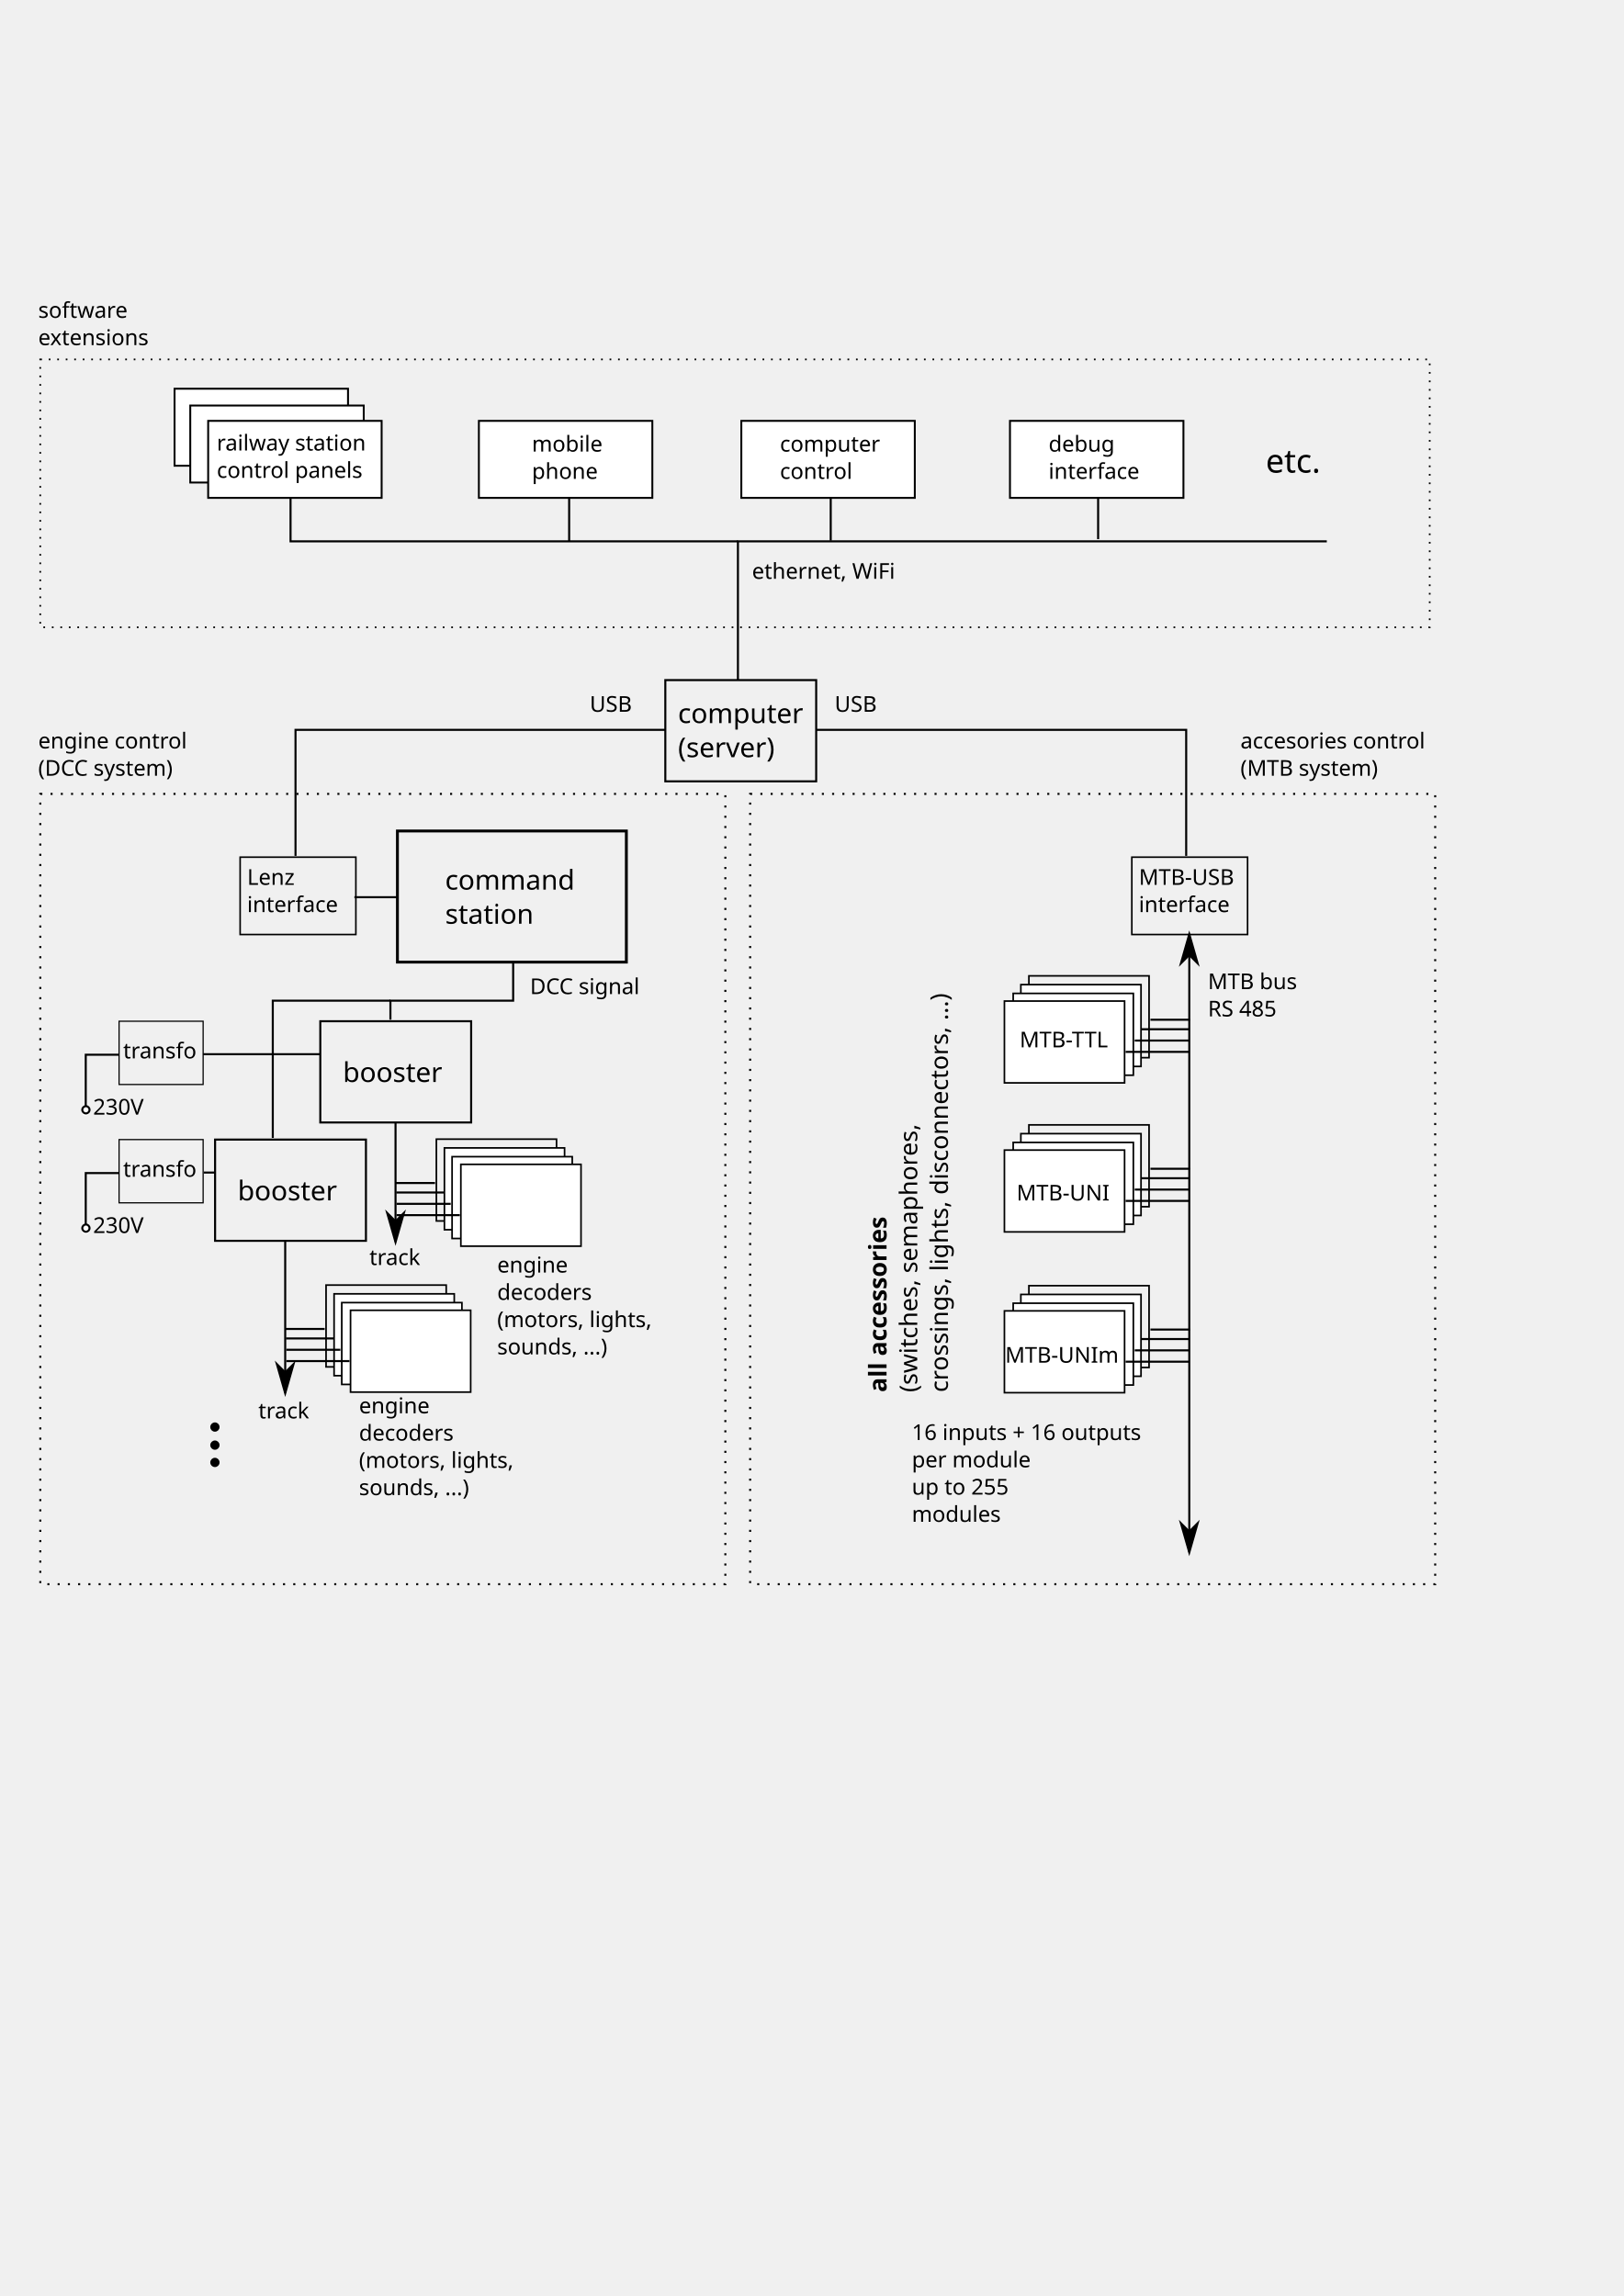
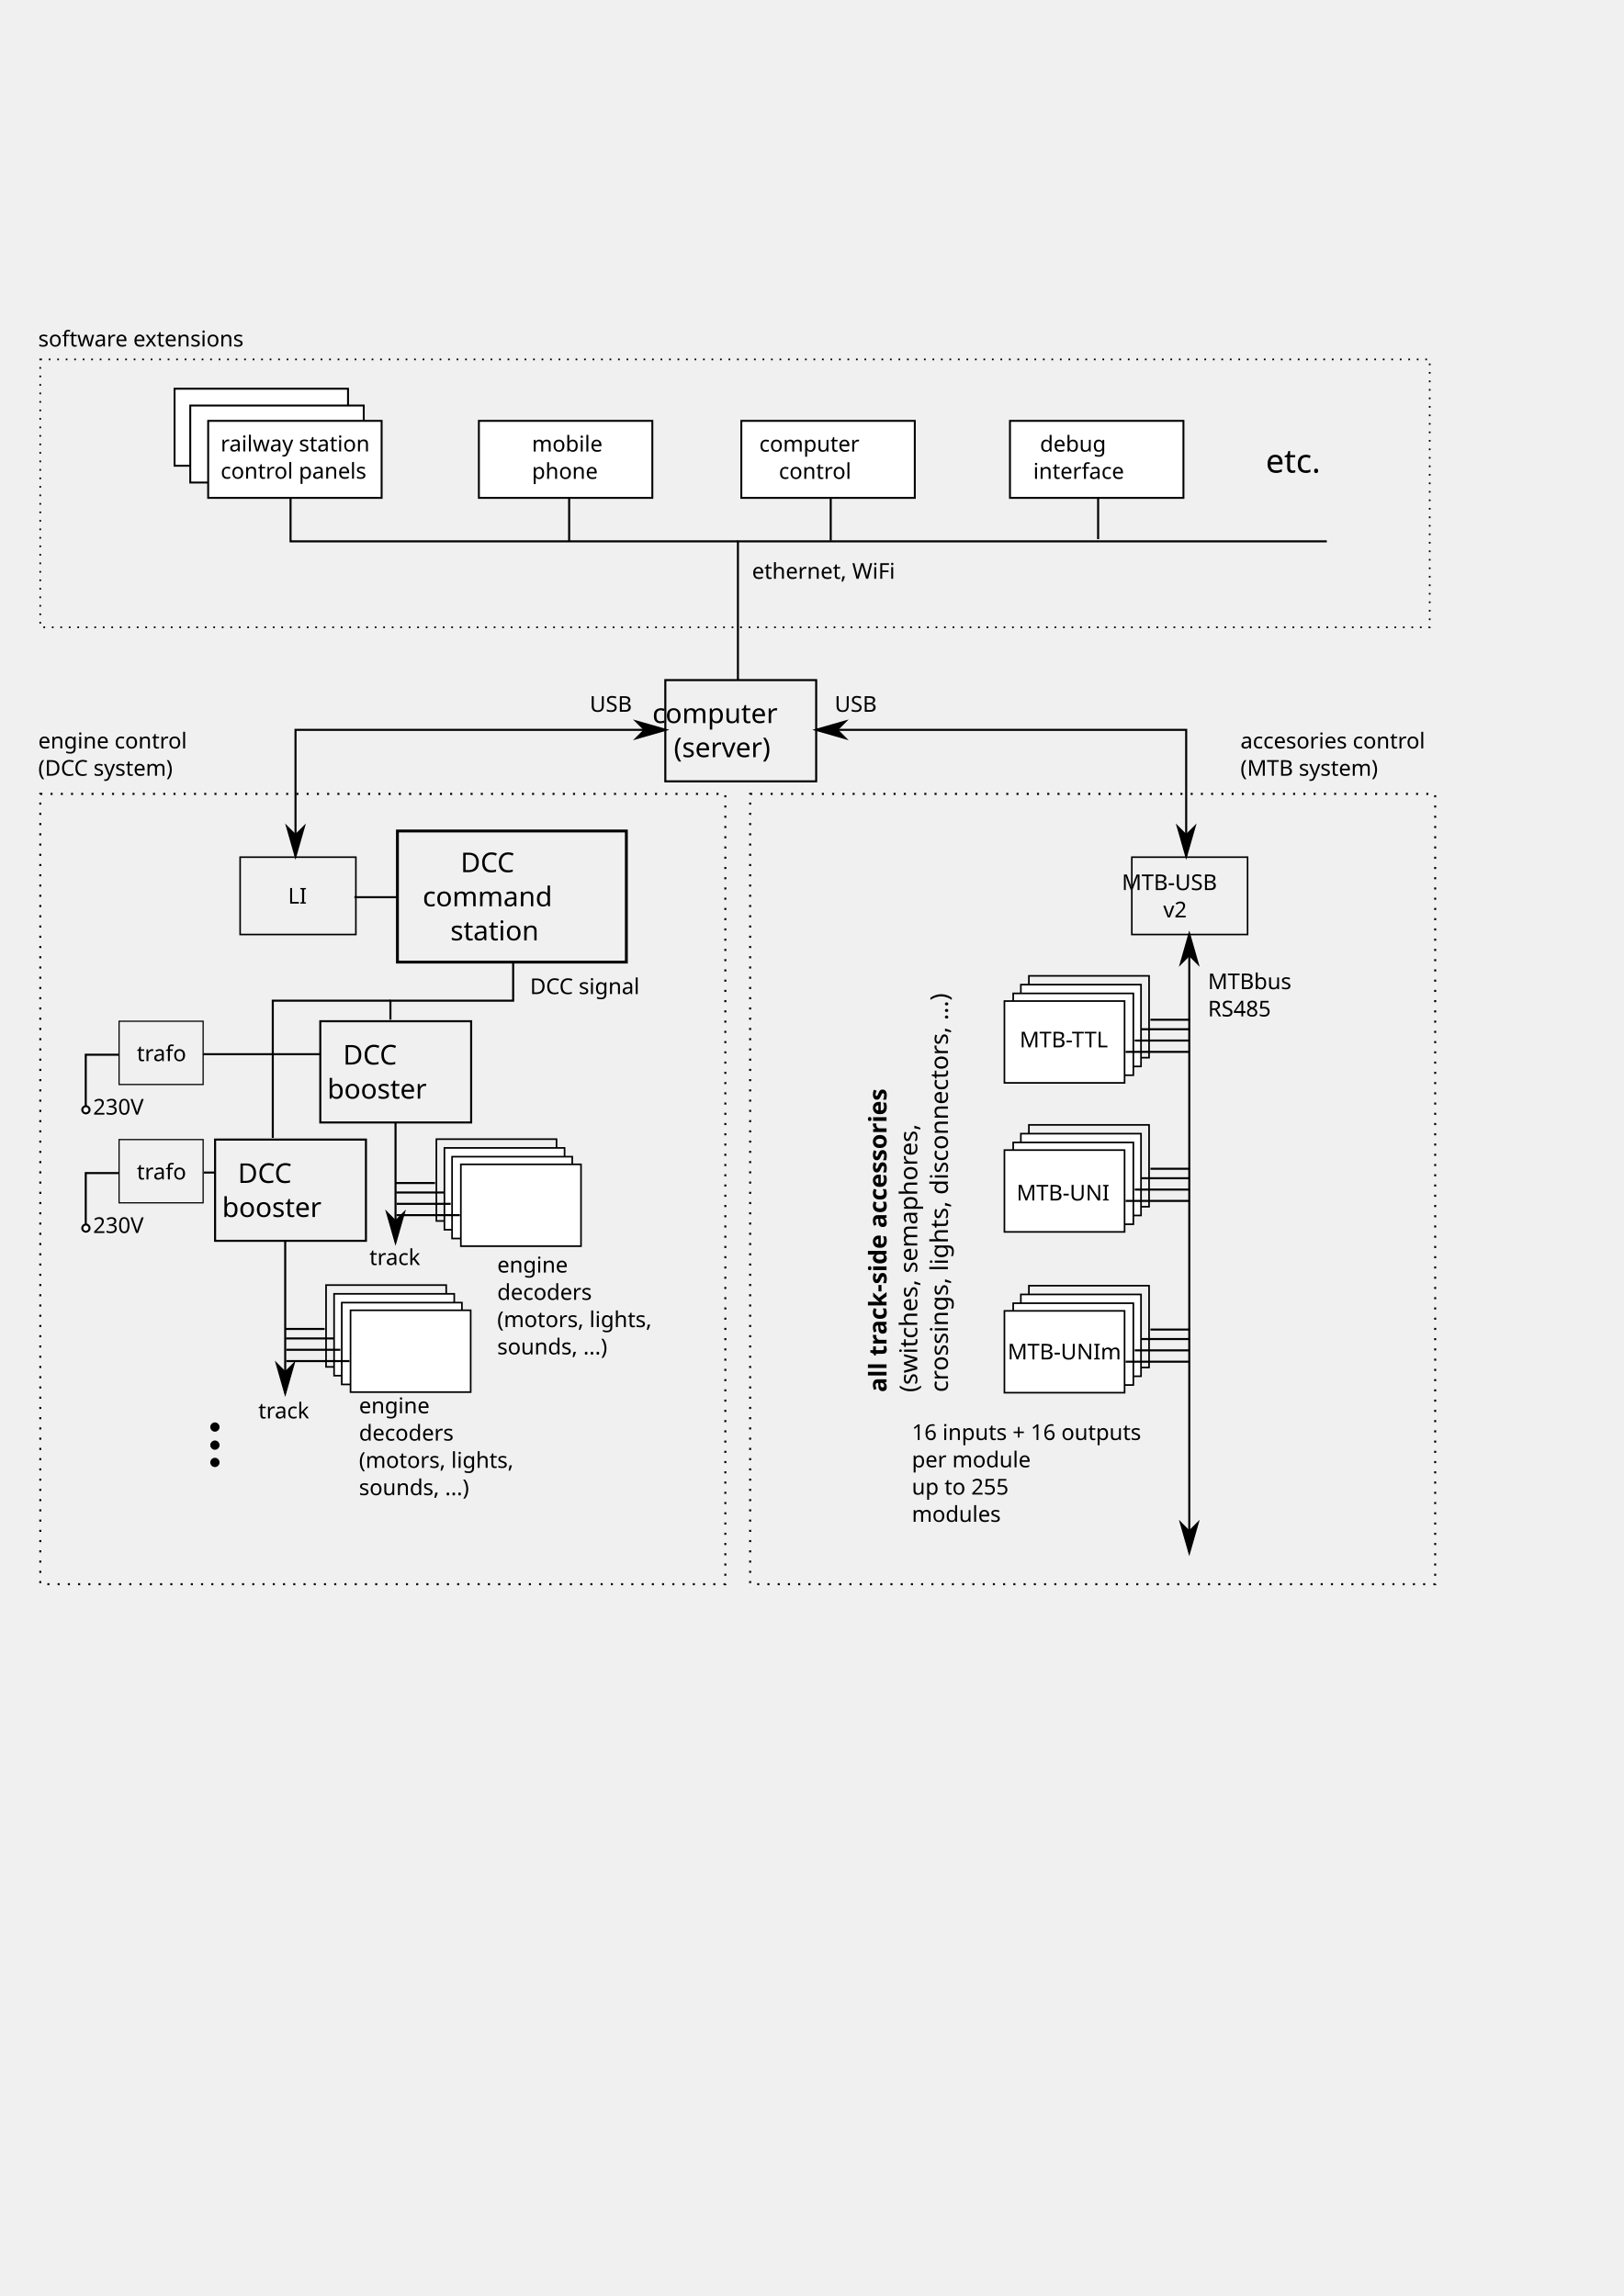
<svg xmlns="http://www.w3.org/2000/svg" width="210mm" height="297mm" viewBox="0 0 210 297" version="1.1" id="svg5756">
  <defs id="defs5750">
-     <marker orient="auto" refY="0" refX="0" id="marker6794" style="overflow:visible">
+     <marker orient="auto" refY="0" refX="0" id="marker6794" style="overflow:visible" viewBox="0 0 17.774 10.156" markerWidth="17.774" markerHeight="10.156" preserveAspectRatio="xMidYMid">
      <path id="path6792" d="M 0,0 5,-5 -12.5,0 5,5 Z" style="fill:#000000;fill-opacity:1;fill-rule:evenodd;stroke:#000000;stroke-width:1pt;stroke-opacity:1" transform="matrix(0.8,0,0,0.8,10,0)" />
    </marker>
-     <marker style="overflow:visible" id="marker6714" refX="0" refY="0" orient="auto">
+     <marker style="overflow:visible" id="marker6714" refX="0" refY="0" orient="auto" viewBox="0 0 17.774 10.156" markerWidth="17.774" markerHeight="10.156" preserveAspectRatio="xMidYMid">
      <path transform="matrix(0.8,0,0,0.8,10,0)" style="fill:#000000;fill-opacity:1;fill-rule:evenodd;stroke:#000000;stroke-width:1pt;stroke-opacity:1" d="M 0,0 5,-5 -12.5,0 5,5 Z" id="path6712" />
    </marker>
-     <marker orient="auto" refY="0.0" refX="0.0" id="marker6650" style="overflow:visible;">
-       <path id="path6648" d="M 0.0,0.0 L 5.0,-5.0 L -12.5,0.0 L 5.0,5.0 L 0.0,0.0 z " style="fill-rule:evenodd;stroke:#000000;stroke-width:1pt;stroke-opacity:1;fill:#000000;fill-opacity:1" transform="scale(0.8) rotate(180) translate(12.5,0)" />
-     </marker>
-     <marker orient="auto" refY="0.0" refX="0.0" id="Arrow1Lend" style="overflow:visible;">
-       <path id="path4638" d="M 0.0,0.0 L 5.0,-5.0 L -12.5,0.0 L 5.0,5.0 L 0.0,0.0 z " style="fill-rule:evenodd;stroke:#000000;stroke-width:1pt;stroke-opacity:1;fill:#000000;fill-opacity:1" transform="scale(0.8) rotate(180) translate(12.5,0)" />
+     <marker orient="auto" refY="0" refX="0" id="marker6650" style="overflow:visible" viewBox="0 0 17.774 10.156" markerWidth="17.774" markerHeight="10.156" preserveAspectRatio="xMidYMid">
+       <path id="path6648" d="M 0,0 5,-5 -12.5,0 5,5 Z" style="fill:#000000;fill-opacity:1;fill-rule:evenodd;stroke:#000000;stroke-width:1pt;stroke-opacity:1" transform="matrix(-0.8,0,0,-0.8,-10,0)" />
+     </marker>
+     <marker orient="auto" refY="0" refX="0" id="Arrow1Lend" style="overflow:visible" viewBox="0 0 17.774 10.156" markerWidth="17.774" markerHeight="10.156" preserveAspectRatio="xMidYMid">
+       <path id="path4638" d="M 0,0 5,-5 -12.5,0 5,5 Z" style="fill:#000000;fill-opacity:1;fill-rule:evenodd;stroke:#000000;stroke-width:1pt;stroke-opacity:1" transform="matrix(-0.8,0,0,-0.8,-10,0)" />
    </marker>
    <marker orient="auto" refY="0" refX="0" id="Arrow1Lstart" style="overflow:visible">
      <path id="path4635" d="M 0,0 5,-5 -12.5,0 5,5 Z" style="fill:#000000;fill-opacity:1;fill-rule:evenodd;stroke:#000000;stroke-width:1pt;stroke-opacity:1" transform="matrix(0.8,0,0,0.8,10,0)" />
    </marker>
  </defs>
  <g id="layer1">
    <rect id="rect3680" width="19.511" height="13.096" x="86.049" y="87.974" style="fill:none;stroke:#000000;stroke-width:0.265" />
-     <text xml:space="preserve" style="font-style:normal;font-weight:normal;font-size:3.528px;line-height:1.25;font-family:sans-serif;letter-spacing:0px;word-spacing:0px;fill:#000000;fill-opacity:1;stroke:none;stroke-width:0.265" x="87.686" y="93.535" id="text10">
-       <tspan id="tspan8" x="87.686" y="93.535" style="stroke-width:0.265">computer</tspan>
-       <tspan x="87.686" y="97.944" style="stroke-width:0.265" id="tspan6782">(server)</tspan>
+     <text xml:space="preserve" style="font-style:normal;font-weight:normal;font-size:3.528px;line-height:1.25;font-family:sans-serif;letter-spacing:0px;word-spacing:0px;fill:#000000;fill-opacity:1;stroke:none;stroke-width:0.265" x="95.687" y="93.535" id="text10">
+       <tspan id="tspan8" x="95.687" y="93.535" style="text-align:center;text-anchor:middle;stroke-width:0.265">computer</tspan>
+       <tspan x="95.687" y="97.944" style="text-align:center;text-anchor:middle;stroke-width:0.265" id="tspan6782">(server)</tspan>
    </text>
    <rect style="fill:none;stroke:#000000;stroke-width:0.371" y="107.493" x="51.4" height="16.959" width="29.61" id="rect3687" />
-     <text id="text3691" y="115.081" x="57.575" style="font-style:normal;font-weight:normal;font-size:3.528px;line-height:1.25;font-family:sans-serif;letter-spacing:0px;word-spacing:0px;fill:#000000;fill-opacity:1;stroke:none;stroke-width:0.265" xml:space="preserve">
-       <tspan style="stroke-width:0.265" y="115.081" x="57.575" id="tspan3689">command</tspan>
-       <tspan style="stroke-width:0.265" y="119.49" x="57.575" id="tspan3710">station</tspan>
+     <text id="text3691" y="112.822" x="66.258" style="font-style:normal;font-weight:normal;font-size:3.528px;line-height:1.25;font-family:sans-serif;letter-spacing:0px;word-spacing:0px;fill:#000000;fill-opacity:1;stroke:none;stroke-width:0.265" xml:space="preserve">
+       <tspan style="text-align:center;text-anchor:middle;stroke-width:0.265" y="112.822" x="66.258" id="tspan3689">DCC</tspan>
+       <tspan style="text-align:center;text-anchor:middle;stroke-width:0.265" y="117.231" x="66.258" id="tspan792">command</tspan>
+       <tspan style="text-align:center;text-anchor:middle;stroke-width:0.265" y="121.641" x="66.258" id="tspan3710">station</tspan>
    </text>
    <rect id="rect3695" width="19.511" height="13.096" x="41.425" y="132.102" style="fill:none;stroke:#000000;stroke-width:0.265" />
-     <text xml:space="preserve" style="font-style:normal;font-weight:normal;font-size:3.528px;line-height:1.25;font-family:sans-serif;letter-spacing:0px;word-spacing:0px;fill:#000000;fill-opacity:1;stroke:none;stroke-width:0.265" x="44.353" y="139.964" id="text3699">
-       <tspan id="tspan3697" x="44.353" y="139.964" style="stroke-width:0.265">booster</tspan>
+     <text xml:space="preserve" style="font-style:normal;font-weight:normal;font-size:3.528px;line-height:1.25;font-family:sans-serif;letter-spacing:0px;word-spacing:0px;fill:#000000;fill-opacity:1;stroke:none;stroke-width:0.265" x="51.057" y="137.705" id="text3699">
+       <tspan id="tspan3697" x="51.057" y="137.705" style="text-align:center;text-anchor:middle;stroke-width:0.265">DCC</tspan>
+       <tspan x="51.057" y="142.115" style="text-align:center;text-anchor:middle;stroke-width:0.265" id="tspan601">booster</tspan>
    </text>
    <rect style="fill:none;stroke:#000000;stroke-width:0.156" y="132.102" x="15.4" height="8.183" width="10.872" id="rect3718" />
-     <text xml:space="preserve" style="font-style:normal;font-weight:normal;font-size:2.822px;line-height:1.25;font-family:sans-serif;letter-spacing:0px;word-spacing:0px;fill:#000000;fill-opacity:1;stroke:none;stroke-width:0.265" x="15.925" y="136.908" id="text3726">
-       <tspan id="tspan3724" x="15.925" y="136.908" style="stroke-width:0.265">transfo</tspan>
+     <text xml:space="preserve" style="font-style:normal;font-weight:normal;font-size:2.822px;line-height:1.25;font-family:sans-serif;letter-spacing:0px;word-spacing:0px;fill:#000000;fill-opacity:1;stroke:none;stroke-width:0.265" x="17.695" y="137.259" id="text3726">
+       <tspan id="tspan3724" x="17.695" y="137.259" style="stroke-width:0.265">trafo</tspan>
    </text>
    <text xml:space="preserve" style="font-style:normal;font-weight:normal;font-size:2.822px;line-height:1.25;font-family:sans-serif;letter-spacing:0px;word-spacing:0px;fill:#000000;fill-opacity:1;stroke:none;stroke-width:0.265" x="12.035" y="144.184" id="text3736">
      <tspan id="tspan3734" x="12.035" y="144.184" style="stroke-width:0.265">230V</tspan>
    </text>
    <text xml:space="preserve" style="font-style:normal;font-weight:normal;font-size:2.822px;line-height:1.25;font-family:sans-serif;letter-spacing:0px;word-spacing:0px;fill:#000000;fill-opacity:1;stroke:none;stroke-width:0.265" x="76.278" y="92.07" id="text3746">
      <tspan id="tspan3744" x="76.278" y="92.07" style="stroke-width:0.265">USB</tspan>
    </text>
    <path style="fill:none;stroke:#000000;stroke-width:0.265px;stroke-linecap:butt;stroke-linejoin:miter;stroke-opacity:1" d="m 66.369,124.624 v 4.819 h -15.875 v 2.457" id="path3748" />
    <text xml:space="preserve" style="font-style:normal;font-weight:normal;font-size:2.822px;line-height:1.25;font-family:sans-serif;letter-spacing:0px;word-spacing:0px;fill:#000000;fill-opacity:1;stroke:none;stroke-width:0.265" x="68.543" y="128.592" id="text3754">
      <tspan id="tspan3752" x="68.543" y="128.592" style="stroke-width:0.265">DCC signal</tspan>
    </text>
    <path style="fill:none;stroke:#000000;stroke-width:0.265px;stroke-linecap:butt;stroke-linejoin:miter;stroke-opacity:1" d="m 11.09,143.05 v -6.615 h 4.347" id="path3756" />
    <rect id="rect3808" width="15.54" height="10.583" x="56.438" y="147.355" style="fill:none;stroke:#000000;stroke-width:0.212" />
    <rect style="fill:#ffffff;stroke:#000000;stroke-width:0.212" y="148.489" x="57.478" height="10.583" width="15.54" id="rect3810" />
    <rect id="rect3812" width="15.54" height="10.583" x="58.47" y="149.623" style="fill:#ffffff;stroke:#000000;stroke-width:0.212" />
    <rect style="fill:#ffffff;stroke:#000000;stroke-width:0.212" y="150.615" x="59.604" height="10.583" width="15.54" id="rect3814" />
    <path style="fill:none;stroke:#000000;stroke-width:0.265px;stroke-linecap:butt;stroke-linejoin:miter;stroke-opacity:1" d="m 51.156,153.03 h 5.103" id="path3816" />
    <path style="fill:none;stroke:#000000;stroke-width:0.265px;stroke-linecap:butt;stroke-linejoin:miter;stroke-opacity:1" d="m 51.25,154.258 h 6.237" id="path3818" />
    <path style="fill:none;stroke:#000000;stroke-width:0.265px;stroke-linecap:butt;stroke-linejoin:miter;stroke-opacity:1" d="m 51.298,155.723 h 6.993" id="path3820" />
    <path style="fill:none;stroke:#000000;stroke-width:0.265px;stroke-linecap:butt;stroke-linejoin:miter;stroke-opacity:1" d="m 51.298,157.187 h 8.174" id="path3822" />
    <text xml:space="preserve" style="font-style:normal;font-weight:normal;font-size:2.822px;line-height:1.25;font-family:sans-serif;letter-spacing:0px;word-spacing:0px;fill:#000000;fill-opacity:1;stroke:none;stroke-width:0.265" x="64.308" y="164.612" id="text3828">
      <tspan id="tspan3824" x="64.308" y="164.612" style="stroke-width:0.265">engine</tspan>
      <tspan x="64.308" y="168.14" style="stroke-width:0.265" id="tspan3826">decoders</tspan>
      <tspan x="64.308" y="171.667" style="stroke-width:0.265" id="tspan5509">(motors, lights,</tspan>
      <tspan x="64.308" y="175.195" style="stroke-width:0.265" id="tspan5511">sounds, ...)</tspan>
    </text>
    <path style="fill:none;stroke:#000000;stroke-width:0.265px;stroke-linecap:butt;stroke-linejoin:miter;stroke-opacity:1" d="M 26.276,136.368 H 41.448" id="path5187" />
    <ellipse style="fill:#ffffff;stroke-width:0.265;stroke-miterlimit:4;stroke-dasharray:none" id="path5199" cx="11.07" cy="143.926" rx="0.459" ry="0.418" />
    <circle style="fill:#ffffff;stroke:#000000;stroke-width:0.265;stroke-miterlimit:4;stroke-dasharray:none" id="path5203" cx="11.111" cy="143.559" r="0.468" />
    <path style="fill:none;stroke:#000000;stroke-width:0.265px;stroke-linecap:butt;stroke-linejoin:miter;stroke-opacity:1;marker-start:url(#marker6714)" d="M 51.156,160.647 V 145.191" id="path5976" />
    <rect style="fill:none;stroke:#000000;stroke-width:0.265" y="147.41" x="27.818" height="13.096" width="19.511" id="rect5978" />
-     <text id="text5982" y="155.272" x="30.746" style="font-style:normal;font-weight:normal;font-size:3.528px;line-height:1.25;font-family:sans-serif;letter-spacing:0px;word-spacing:0px;fill:#000000;fill-opacity:1;stroke:none;stroke-width:0.265" xml:space="preserve">
-       <tspan style="stroke-width:0.265" y="155.272" x="30.746" id="tspan5980">booster</tspan>
+     <text id="text5982" y="153.013" x="37.45" style="font-style:normal;font-weight:normal;font-size:3.528px;line-height:1.25;font-family:sans-serif;text-align:center;letter-spacing:0px;word-spacing:0px;text-anchor:middle;fill:#000000;fill-opacity:1;stroke:none;stroke-width:0.265" xml:space="preserve">
+       <tspan style="text-align:center;text-anchor:middle;stroke-width:0.265" y="153.013" x="37.45" id="tspan5980">DCC</tspan>
+       <tspan style="text-align:center;text-anchor:middle;stroke-width:0.265" y="157.423" x="37.45" id="tspan603">booster</tspan>
    </text>
    <rect id="rect5984" width="10.872" height="8.183" x="15.4" y="147.41" style="fill:none;stroke:#000000;stroke-width:0.156" />
-     <text id="text5988" y="152.216" x="15.925" style="font-style:normal;font-weight:normal;font-size:2.822px;line-height:1.25;font-family:sans-serif;letter-spacing:0px;word-spacing:0px;fill:#000000;fill-opacity:1;stroke:none;stroke-width:0.265" xml:space="preserve">
-       <tspan style="stroke-width:0.265" y="152.216" x="15.925" id="tspan5986">transfo</tspan>
+     <text id="text5988" y="152.567" x="17.695" style="font-style:normal;font-weight:normal;font-size:2.822px;line-height:1.25;font-family:sans-serif;letter-spacing:0px;word-spacing:0px;fill:#000000;fill-opacity:1;stroke:none;stroke-width:0.265" xml:space="preserve">
+       <tspan style="stroke-width:0.265" y="152.567" x="17.695" id="tspan5986">trafo</tspan>
    </text>
    <text id="text5992" y="159.492" x="12.035" style="font-style:normal;font-weight:normal;font-size:2.822px;line-height:1.25;font-family:sans-serif;letter-spacing:0px;word-spacing:0px;fill:#000000;fill-opacity:1;stroke:none;stroke-width:0.265" xml:space="preserve">
      <tspan style="stroke-width:0.265" y="159.492" x="12.035" id="tspan5990">230V</tspan>
    </text>
    <path id="path5994" d="m 11.09,158.358 v -6.615 h 4.347" style="fill:none;stroke:#000000;stroke-width:0.265px;stroke-linecap:butt;stroke-linejoin:miter;stroke-opacity:1" />
    <path id="path5996" d="m 26.371,151.676 h 1.47" style="fill:none;stroke:#000000;stroke-width:0.265px;stroke-linecap:butt;stroke-linejoin:miter;stroke-opacity:1" />
    <ellipse ry="0.418" rx="0.459" cy="159.235" cx="11.07" id="ellipse5998" style="fill:#ffffff;stroke-width:0.265;stroke-miterlimit:4;stroke-dasharray:none" />
    <circle r="0.468" cy="158.867" cx="11.111" id="circle6000" style="fill:#ffffff;stroke:#000000;stroke-width:0.265;stroke-miterlimit:4;stroke-dasharray:none" />
    <rect style="fill:none;stroke:#000000;stroke-width:0.212" y="166.232" x="42.17" height="10.583" width="15.54" id="rect6002" />
    <rect id="rect6004" width="15.54" height="10.583" x="43.209" y="167.366" style="fill:#ffffff;stroke:#000000;stroke-width:0.212" />
    <rect style="fill:#ffffff;stroke:#000000;stroke-width:0.212" y="168.5" x="44.201" height="10.583" width="15.54" id="rect6006" />
    <rect id="rect6008" width="15.54" height="10.583" x="45.335" y="169.492" style="fill:#ffffff;stroke:#000000;stroke-width:0.212" />
    <path id="path6010" d="m 36.887,171.907 h 5.103" style="fill:none;stroke:#000000;stroke-width:0.265px;stroke-linecap:butt;stroke-linejoin:miter;stroke-opacity:1" />
    <path id="path6012" d="m 36.982,173.135 h 6.237" style="fill:none;stroke:#000000;stroke-width:0.265px;stroke-linecap:butt;stroke-linejoin:miter;stroke-opacity:1" />
    <path id="path6014" d="m 37.029,174.6 h 6.993" style="fill:none;stroke:#000000;stroke-width:0.265px;stroke-linecap:butt;stroke-linejoin:miter;stroke-opacity:1" />
    <path id="path6016" d="m 37.029,176.064 h 8.174" style="fill:none;stroke:#000000;stroke-width:0.265px;stroke-linecap:butt;stroke-linejoin:miter;stroke-opacity:1" />
    <text id="text6026" y="182.821" x="46.431" style="font-style:normal;font-weight:normal;font-size:2.822px;line-height:1.25;font-family:sans-serif;letter-spacing:0px;word-spacing:0px;fill:#000000;fill-opacity:1;stroke:none;stroke-width:0.265" xml:space="preserve">
      <tspan style="stroke-width:0.265" y="182.821" x="46.431" id="tspan6018">engine</tspan>
      <tspan id="tspan6020" style="stroke-width:0.265" y="186.349" x="46.431">decoders</tspan>
      <tspan id="tspan6022" style="stroke-width:0.265" y="189.876" x="46.431">(motors, lights,</tspan>
      <tspan id="tspan6024" style="stroke-width:0.265" y="193.404" x="46.431">sounds, ...)</tspan>
    </text>
    <path id="path6028" d="M 36.887,180.192 V 160.593" style="fill:none;stroke:#000000;stroke-width:0.265px;stroke-linecap:butt;stroke-linejoin:miter;stroke-opacity:1;marker-start:url(#Arrow1Lstart)" />
    <path style="fill:none;stroke:#000000;stroke-width:0.265px;stroke-linecap:butt;stroke-linejoin:miter;stroke-opacity:1" d="M 50.494,129.443 H 35.28 v 17.753" id="path6030" />
    <circle r="0.468" cy="184.596" cx="27.796" id="circle5209" style="fill:#000000;stroke:#000000;stroke-width:0.265;stroke-miterlimit:4;stroke-dasharray:none" />
    <circle style="fill:#000000;stroke:#000000;stroke-width:0.265;stroke-miterlimit:4;stroke-dasharray:none" id="circle5215" cx="27.796" cy="186.935" r="0.468" />
    <circle r="0.468" cy="189.173" cx="27.796" id="circle5217" style="fill:#000000;stroke:#000000;stroke-width:0.265;stroke-miterlimit:4;stroke-dasharray:none" />
    <rect id="rect6053" width="14.968" height="10.007" x="31.058" y="110.878" style="fill:none;stroke:#000000;stroke-width:0.203" />
-     <text id="text6057" y="114.457" x="31.961" style="font-style:normal;font-weight:normal;font-size:2.822px;line-height:1.25;font-family:sans-serif;letter-spacing:0px;word-spacing:0px;fill:#000000;fill-opacity:1;stroke:none;stroke-width:0.265" xml:space="preserve">
-       <tspan style="stroke-width:0.265" y="114.457" x="31.961" id="tspan6055">Lenz</tspan>
-       <tspan style="stroke-width:0.265" y="117.985" x="31.961" id="tspan6059">interface</tspan>
+     <text id="text6057" y="116.889" x="37.245" style="font-style:normal;font-weight:normal;font-size:2.822px;line-height:1.25;font-family:sans-serif;letter-spacing:0px;word-spacing:0px;fill:#000000;fill-opacity:1;stroke:none;stroke-width:0.265" xml:space="preserve">
+       <tspan style="stroke-width:0.265" y="116.889" x="37.245" id="tspan6059">LI</tspan>
    </text>
    <path style="fill:none;stroke:#000000;stroke-width:0.265px;stroke-linecap:butt;stroke-linejoin:miter;stroke-opacity:1" d="M 51.316,116.059 H 45.837" id="path6061" />
-     <path style="fill:none;stroke:#000000;stroke-width:0.265px;stroke-linecap:butt;stroke-linejoin:miter;stroke-opacity:1" d="M 38.22,110.713 V 94.41 h 47.841" id="path6063" />
+     <path style="fill:none;stroke:#000000;stroke-width:0.265px;stroke-linecap:butt;stroke-linejoin:miter;stroke-opacity:1;marker-start:url(#marker6794);marker-end:url(#marker6650)" d="M 38.22,110.713 V 94.41 h 47.841" id="path6063" />
    <rect style="fill:none;stroke:#000000;stroke-width:0.265;stroke-miterlimit:4;stroke-dasharray:0.265, 1.06;stroke-dashoffset:0" id="rect6065" width="88.6" height="102.231" x="5.212" y="102.695" />
    <text xml:space="preserve" style="font-style:normal;font-weight:normal;font-size:2.822px;line-height:1.25;font-family:sans-serif;letter-spacing:0px;word-spacing:0px;fill:#000000;fill-opacity:1;stroke:none;stroke-width:0.265" x="4.944" y="96.815" id="text6618">
      <tspan id="tspan6616" x="4.944" y="96.815" style="stroke-width:0.265">engine control</tspan>
      <tspan x="4.944" y="100.343" style="stroke-width:0.265" id="tspan6620">(DCC system)</tspan>
    </text>
    <rect y="102.695" x="97.019" height="102.231" width="88.6" id="rect6752" style="fill:none;stroke:#000000;stroke-width:0.265;stroke-miterlimit:4;stroke-dasharray:0.265, 1.06;stroke-dashoffset:0" />
    <text id="text6758" y="96.815" x="160.433" style="font-style:normal;font-weight:normal;font-size:2.822px;line-height:1.25;font-family:sans-serif;letter-spacing:0px;word-spacing:0px;fill:#000000;fill-opacity:1;stroke:none;stroke-width:0.265" xml:space="preserve">
      <tspan style="stroke-width:0.265" y="96.815" x="160.433" id="tspan6754">accesories control</tspan>
      <tspan id="tspan6756" style="stroke-width:0.265" y="100.343" x="160.433">(MTB system)</tspan>
    </text>
    <text xml:space="preserve" style="font-style:normal;font-weight:normal;font-size:2.822px;line-height:1.25;font-family:sans-serif;letter-spacing:0px;word-spacing:0px;fill:#000000;fill-opacity:1;stroke:none;stroke-width:0.265" x="33.409" y="183.477" id="text6762">
      <tspan id="tspan6760" x="33.409" y="183.477" style="stroke-width:0.265">track</tspan>
    </text>
    <text id="text6766" y="163.632" x="47.774" style="font-style:normal;font-weight:normal;font-size:2.822px;line-height:1.25;font-family:sans-serif;letter-spacing:0px;word-spacing:0px;fill:#000000;fill-opacity:1;stroke:none;stroke-width:0.265" xml:space="preserve">
      <tspan style="stroke-width:0.265" y="163.632" x="47.774" id="tspan6764">track</tspan>
    </text>
-     <path id="path6768" d="M 153.414,110.713 V 94.41 h -47.841" style="fill:none;stroke:#000000;stroke-width:0.265px;stroke-linecap:butt;stroke-linejoin:miter;stroke-opacity:1" />
+     <path id="path6768" d="M 153.414,110.713 V 94.41 h -47.841" style="fill:none;stroke:#000000;stroke-width:0.265px;stroke-linecap:butt;stroke-linejoin:miter;stroke-opacity:1;marker-start:url(#marker6794);marker-end:url(#Arrow1Lend)" />
    <rect style="fill:none;stroke:#000000;stroke-width:0.203" y="110.878" x="146.385" height="10.007" width="14.968" id="rect6770" />
-     <text xml:space="preserve" style="font-style:normal;font-weight:normal;font-size:2.822px;line-height:1.25;font-family:sans-serif;letter-spacing:0px;word-spacing:0px;fill:#000000;fill-opacity:1;stroke:none;stroke-width:0.265" x="147.288" y="114.457" id="text6776">
-       <tspan id="tspan6772" x="147.288" y="114.457" style="stroke-width:0.265">MTB-USB</tspan>
-       <tspan id="tspan6774" x="147.288" y="117.985" style="stroke-width:0.265">interface</tspan>
+     <text xml:space="preserve" style="font-style:normal;font-weight:normal;font-size:2.822px;line-height:1.25;font-family:sans-serif;letter-spacing:0px;word-spacing:0px;fill:#000000;fill-opacity:1;stroke:none;stroke-width:0.265" x="153.808" y="115.139" id="text6776">
+       <tspan id="tspan6772" x="153.808" y="115.139" style="text-align:center;text-anchor:middle;stroke-width:0.265">MTB-USB</tspan>
+       <tspan id="tspan6774" x="153.808" y="118.667" style="text-align:center;text-anchor:middle;stroke-width:0.265">v2</tspan>
    </text>
    <text id="text6780" y="92.07" x="107.95" style="font-style:normal;font-weight:normal;font-size:2.822px;line-height:1.25;font-family:sans-serif;letter-spacing:0px;word-spacing:0px;fill:#000000;fill-opacity:1;stroke:none;stroke-width:0.265" xml:space="preserve">
      <tspan style="stroke-width:0.265" y="92.07" x="107.95" id="tspan6778">USB</tspan>
    </text>
    <path style="fill:none;stroke:#000000;stroke-width:0.265px;stroke-linecap:butt;stroke-linejoin:miter;stroke-opacity:1;marker-start:url(#marker6794);marker-end:url(#marker6650)" d="m 153.814,120.869 0,79.914" id="path6784" />
    <text xml:space="preserve" style="font-style:normal;font-weight:normal;font-size:2.822px;line-height:1.25;font-family:sans-serif;letter-spacing:0px;word-spacing:0px;fill:#000000;fill-opacity:1;stroke:none;stroke-width:0.265" x="156.219" y="127.952" id="text6858">
-       <tspan id="tspan6856" x="156.219" y="127.952" style="stroke-width:0.265">MTB bus </tspan>
-       <tspan x="156.219" y="131.48" style="stroke-width:0.265" id="tspan6860">RS 485</tspan>
+       <tspan id="tspan6856" x="156.219" y="127.952" style="stroke-width:0.265">MTBbus </tspan>
+       <tspan x="156.219" y="131.48" style="stroke-width:0.265" id="tspan6860">RS485</tspan>
    </text>
    <rect style="fill:none;stroke:#000000;stroke-width:0.212" y="126.233" x="-148.612" height="10.583" width="15.54" id="rect6940" transform="scale(-1,1)" />
    <rect id="rect6942" width="15.54" height="10.583" x="-147.572" y="127.367" style="fill:#ffffff;stroke:#000000;stroke-width:0.212" transform="scale(-1,1)" />
    <rect style="fill:#ffffff;stroke:#000000;stroke-width:0.212" y="128.501" x="-146.58" height="10.583" width="15.54" id="rect6944" transform="scale(-1,1)" />
    <rect id="rect6946" width="15.54" height="10.583" x="-145.446" y="129.493" style="fill:#ffffff;stroke:#000000;stroke-width:0.212" transform="scale(-1,1)" />
    <path id="path6948" d="m 153.894,131.908 h -5.103" style="fill:none;stroke:#000000;stroke-width:0.265px;stroke-linecap:butt;stroke-linejoin:miter;stroke-opacity:1" />
    <path id="path6950" d="m 153.8,133.137 h -6.237" style="fill:none;stroke:#000000;stroke-width:0.265px;stroke-linecap:butt;stroke-linejoin:miter;stroke-opacity:1" />
    <path id="path6952" d="m 153.753,134.601 h -6.993" style="fill:none;stroke:#000000;stroke-width:0.265px;stroke-linecap:butt;stroke-linejoin:miter;stroke-opacity:1" />
    <path id="path6954" d="m 153.753,136.066 h -8.174" style="fill:none;stroke:#000000;stroke-width:0.265px;stroke-linecap:butt;stroke-linejoin:miter;stroke-opacity:1" />
    <rect transform="scale(-1,1)" id="rect6956" width="15.54" height="10.583" x="-148.612" y="145.51" style="fill:none;stroke:#000000;stroke-width:0.212" />
    <rect transform="scale(-1,1)" style="fill:#ffffff;stroke:#000000;stroke-width:0.212" y="146.644" x="-147.572" height="10.583" width="15.54" id="rect6958" />
    <rect transform="scale(-1,1)" id="rect6960" width="15.54" height="10.583" x="-146.58" y="147.778" style="fill:#ffffff;stroke:#000000;stroke-width:0.212" />
    <rect transform="scale(-1,1)" style="fill:#ffffff;stroke:#000000;stroke-width:0.212" y="148.77" x="-145.446" height="10.583" width="15.54" id="rect6962" />
    <path style="fill:none;stroke:#000000;stroke-width:0.265px;stroke-linecap:butt;stroke-linejoin:miter;stroke-opacity:1" d="m 153.894,151.185 h -5.103" id="path6964" />
    <path style="fill:none;stroke:#000000;stroke-width:0.265px;stroke-linecap:butt;stroke-linejoin:miter;stroke-opacity:1" d="m 153.8,152.413 h -6.237" id="path6966" />
    <path style="fill:none;stroke:#000000;stroke-width:0.265px;stroke-linecap:butt;stroke-linejoin:miter;stroke-opacity:1" d="m 153.753,153.878 h -6.993" id="path6968" />
    <path style="fill:none;stroke:#000000;stroke-width:0.265px;stroke-linecap:butt;stroke-linejoin:miter;stroke-opacity:1" d="m 153.753,155.343 h -8.174" id="path6970" />
    <rect style="fill:none;stroke:#000000;stroke-width:0.212" y="166.309" x="-148.612" height="10.583" width="15.54" id="rect6972" transform="scale(-1,1)" />
    <rect id="rect6974" width="15.54" height="10.583" x="-147.572" y="167.443" style="fill:#ffffff;stroke:#000000;stroke-width:0.212" transform="scale(-1,1)" />
    <rect style="fill:#ffffff;stroke:#000000;stroke-width:0.212" y="168.577" x="-146.58" height="10.583" width="15.54" id="rect6976" transform="scale(-1,1)" />
    <rect id="rect6978" width="15.54" height="10.583" x="-145.446" y="169.569" style="fill:#ffffff;stroke:#000000;stroke-width:0.212" transform="scale(-1,1)" />
    <path id="path6980" d="m 153.894,171.984 h -5.103" style="fill:none;stroke:#000000;stroke-width:0.265px;stroke-linecap:butt;stroke-linejoin:miter;stroke-opacity:1" />
    <path id="path6982" d="m 153.8,173.213 h -6.237" style="fill:none;stroke:#000000;stroke-width:0.265px;stroke-linecap:butt;stroke-linejoin:miter;stroke-opacity:1" />
    <path id="path6984" d="m 153.753,174.677 h -6.993" style="fill:none;stroke:#000000;stroke-width:0.265px;stroke-linecap:butt;stroke-linejoin:miter;stroke-opacity:1" />
    <path id="path6986" d="m 153.753,176.142 h -8.174" style="fill:none;stroke:#000000;stroke-width:0.265px;stroke-linecap:butt;stroke-linejoin:miter;stroke-opacity:1" />
    <text xml:space="preserve" style="font-style:normal;font-weight:normal;font-size:2.822px;line-height:1.25;font-family:sans-serif;letter-spacing:0px;word-spacing:0px;fill:#000000;fill-opacity:1;stroke:none;stroke-width:0.265" x="117.933" y="186.272" id="text7122">
      <tspan id="tspan7120" x="117.933" y="186.272" style="stroke-width:0.265">16 inputs + 16 outputs </tspan>
      <tspan x="117.933" y="189.8" style="stroke-width:0.265" id="tspan7150">per module</tspan>
      <tspan x="117.933" y="193.328" style="stroke-width:0.265" id="tspan7148">up to 255</tspan>
      <tspan x="117.933" y="196.856" style="stroke-width:0.265" id="tspan7124">modules</tspan>
    </text>
    <text xml:space="preserve" style="font-style:normal;font-weight:normal;font-size:2.822px;line-height:1.25;font-family:sans-serif;letter-spacing:0px;word-spacing:0px;fill:#000000;fill-opacity:1;stroke:none;stroke-width:0.265" x="131.869" y="135.48" id="text7128">
      <tspan id="tspan7126" x="131.869" y="135.48" style="stroke-width:0.265">MTB-TTL</tspan>
    </text>
    <text xml:space="preserve" style="font-style:normal;font-weight:normal;font-size:2.822px;line-height:1.25;font-family:sans-serif;letter-spacing:0px;word-spacing:0px;fill:#000000;fill-opacity:1;stroke:none;stroke-width:0.265" x="131.468" y="155.291" id="text7132">
      <tspan id="tspan7130" x="131.468" y="155.291" style="stroke-width:0.265">MTB-UNI</tspan>
    </text>
-     <text id="text7136" y="176.272" x="129.998" style="font-style:normal;font-weight:normal;font-size:2.822px;line-height:1.25;font-family:sans-serif;letter-spacing:0px;word-spacing:0px;fill:#000000;fill-opacity:1;stroke:none;stroke-width:0.265" xml:space="preserve">
-       <tspan style="stroke-width:0.265" y="176.272" x="129.998" id="tspan7134">MTB-UNIm</tspan>
+     <text id="text7136" y="175.854" x="130.316" style="font-style:normal;font-weight:normal;font-size:2.822px;line-height:1.25;font-family:sans-serif;letter-spacing:0px;word-spacing:0px;fill:#000000;fill-opacity:1;stroke:none;stroke-width:0.265" xml:space="preserve">
+       <tspan style="stroke-width:0.265" y="175.854" x="130.316" id="tspan7134">MTB-UNIm</tspan>
    </text>
    <text xml:space="preserve" style="font-style:normal;font-weight:normal;font-size:3.175px;line-height:1.25;font-family:sans-serif;letter-spacing:0px;word-spacing:0px;fill:#000000;fill-opacity:1;stroke:none;stroke-width:0.265" x="-180.095" y="114.658" id="text7140" transform="rotate(-90)">
-       <tspan id="tspan7138" x="-180.095" y="114.658" style="font-style:normal;font-variant:normal;font-weight:bold;font-stretch:normal;font-size:3.175px;font-family:sans-serif;-inkscape-font-specification:'sans-serif Bold';stroke-width:0.265">all accessories</tspan>
+       <tspan id="tspan7138" x="-180.095" y="114.658" style="font-style:normal;font-variant:normal;font-weight:bold;font-stretch:normal;font-size:3.175px;font-family:sans-serif;-inkscape-font-specification:'sans-serif Bold';stroke-width:0.265">all track-side accessories</tspan>
      <tspan x="-180.095" y="118.627" style="font-size:3.175px;stroke-width:0.265" id="tspan7144">(switches, semaphores,</tspan>
      <tspan x="-180.095" y="122.595" style="font-size:3.175px;stroke-width:0.265" id="tspan7146">crossings, lights, disconnectors, ...) </tspan>
-       <tspan x="-180.095" y="126.564" style="font-size:3.175px;stroke-width:0.265" id="tspan7142" />
+       <tspan x="-180.095" y="126.564" id="tspan7142" />
    </text>
    <rect y="46.491" x="5.205" height="34.654" width="179.706" id="rect7152" style="fill:none;stroke:#000000;stroke-width:0.22;stroke-miterlimit:4;stroke-dasharray:0.22, 0.879;stroke-dashoffset:0" />
-     <text id="text7158" y="41.116" x="4.944" style="font-style:normal;font-weight:normal;font-size:2.822px;line-height:1.25;font-family:sans-serif;letter-spacing:0px;word-spacing:0px;fill:#000000;fill-opacity:1;stroke:none;stroke-width:0.265" xml:space="preserve">
-       <tspan id="tspan7156" style="stroke-width:0.265" y="41.116" x="4.944">software</tspan>
-       <tspan style="stroke-width:0.265" y="44.644" x="4.944" id="tspan7162">extensions</tspan>
+     <text id="text7158" y="44.82" x="4.944" style="font-style:normal;font-weight:normal;font-size:2.822px;line-height:1.25;font-family:sans-serif;letter-spacing:0px;word-spacing:0px;fill:#000000;fill-opacity:1;stroke:none;stroke-width:0.265" xml:space="preserve">
+       <tspan style="stroke-width:0.265" y="44.82" x="4.944" id="tspan7162">software extensions</tspan>
    </text>
    <path style="fill:none;stroke:#000000;stroke-width:0.265px;stroke-linecap:butt;stroke-linejoin:miter;stroke-opacity:1" d="M 95.439,87.979 V 70.025 h 76.162" id="path7164" />
    <path style="fill:none;stroke:#000000;stroke-width:0.265px;stroke-linecap:butt;stroke-linejoin:miter;stroke-opacity:1" d="M 95.439,70.025 H 37.577 l 0,-5.67" id="path7166" />
-     <text xml:space="preserve" style="font-style:normal;font-weight:normal;font-size:4.233px;line-height:1.25;font-family:sans-serif;letter-spacing:0px;word-spacing:0px;fill:#000000;fill-opacity:1;stroke:none;stroke-width:0.265" x="98.085" y="75.506" id="text7170">
-       <tspan id="tspan7168" x="98.085" y="79.368" style="stroke-width:0.265" />
-     </text>
+     <text xml:space="preserve" style="font-style:normal;font-weight:normal;font-size:4.233px;line-height:1.25;font-family:sans-serif;letter-spacing:0px;word-spacing:0px;fill:#000000;fill-opacity:1;stroke:none;stroke-width:0.265" x="98.085" y="75.506" id="text7170" />
    <text id="text7174" y="74.872" x="97.256" style="font-style:normal;font-weight:normal;font-size:2.822px;line-height:1.25;font-family:sans-serif;letter-spacing:0px;word-spacing:0px;fill:#000000;fill-opacity:1;stroke:none;stroke-width:0.265" xml:space="preserve">
      <tspan style="stroke-width:0.265" y="74.872" x="97.256" id="tspan7172">ethernet, WiFi</tspan>
    </text>
    <rect style="fill:#ffffff;stroke:#000000;stroke-width:0.247" y="50.282" x="22.576" height="9.962" width="22.435" id="rect7176" />
    <rect id="rect7196" width="22.435" height="9.962" x="24.608" y="52.456" style="fill:#ffffff;stroke:#000000;stroke-width:0.247" />
    <rect style="fill:#ffffff;stroke:#000000;stroke-width:0.247" y="54.44" x="26.923" height="9.962" width="22.435" id="rect7198" />
-     <text xml:space="preserve" style="font-style:normal;font-weight:normal;font-size:2.822px;line-height:1.25;font-family:sans-serif;letter-spacing:0px;word-spacing:0px;fill:#000000;fill-opacity:1;stroke:none;stroke-width:0.265" x="28.04" y="58.28" id="text7182">
-       <tspan id="tspan7180" x="28.04" y="58.28" style="stroke-width:0.265">railway station</tspan>
-       <tspan x="28.04" y="61.808" style="stroke-width:0.265" id="tspan7194">control panels</tspan>
+     <text xml:space="preserve" style="font-style:normal;font-weight:normal;font-size:2.822px;line-height:1.25;font-family:sans-serif;letter-spacing:0px;word-spacing:0px;fill:#000000;fill-opacity:1;stroke:none;stroke-width:0.265" x="28.539" y="58.391" id="text7182">
+       <tspan id="tspan7180" x="28.539" y="58.391" style="stroke-width:0.265">railway station</tspan>
+       <tspan x="28.539" y="61.919" style="stroke-width:0.265" id="tspan7194">control panels</tspan>
    </text>
    <rect id="rect7200" width="22.435" height="9.962" x="61.935" y="54.44" style="fill:#ffffff;stroke:#000000;stroke-width:0.247" />
    <text id="text7206" y="58.414" x="68.798" style="font-style:normal;font-weight:normal;font-size:2.822px;line-height:1.25;font-family:sans-serif;letter-spacing:0px;word-spacing:0px;fill:#000000;fill-opacity:1;stroke:none;stroke-width:0.265" xml:space="preserve">
      <tspan id="tspan7204" style="stroke-width:0.265" y="58.414" x="68.798">mobile</tspan>
      <tspan style="stroke-width:0.265" y="61.942" x="68.798" id="tspan7210">phone</tspan>
    </text>
    <rect style="fill:#ffffff;stroke:#000000;stroke-width:0.247" y="54.44" x="95.879" height="9.962" width="22.435" id="rect7212" />
-     <text xml:space="preserve" style="font-style:normal;font-weight:normal;font-size:2.822px;line-height:1.25;font-family:sans-serif;letter-spacing:0px;word-spacing:0px;fill:#000000;fill-opacity:1;stroke:none;stroke-width:0.265" x="100.871" y="58.414" id="text7218">
-       <tspan id="tspan7216" x="100.871" y="58.414" style="stroke-width:0.265">computer</tspan>
-       <tspan x="100.871" y="61.942" style="stroke-width:0.265" id="tspan7222">control</tspan>
+     <text xml:space="preserve" style="font-style:normal;font-weight:normal;font-size:2.822px;line-height:1.25;font-family:sans-serif;letter-spacing:0px;word-spacing:0px;fill:#000000;fill-opacity:1;stroke:none;stroke-width:0.265" x="107.25" y="58.414" id="text7218">
+       <tspan id="tspan7216" x="107.25" y="58.414" style="text-align:center;text-anchor:middle;stroke-width:0.265">computer</tspan>
+       <tspan x="107.25" y="61.942" style="text-align:center;text-anchor:middle;stroke-width:0.265" id="tspan7222">control</tspan>
    </text>
    <rect id="rect7224" width="22.435" height="9.962" x="130.624" y="54.44" style="fill:#ffffff;stroke:#000000;stroke-width:0.247" />
-     <text id="text7230" y="58.414" x="135.616" style="font-style:normal;font-weight:normal;font-size:2.822px;line-height:1.25;font-family:sans-serif;letter-spacing:0px;word-spacing:0px;fill:#000000;fill-opacity:1;stroke:none;stroke-width:0.265" xml:space="preserve">
-       <tspan id="tspan7228" style="stroke-width:0.265" y="58.414" x="135.616">debug</tspan>
-       <tspan style="stroke-width:0.265" y="61.942" x="135.616" id="tspan7234">interface</tspan>
+     <text id="text7230" y="58.414" x="141.34" style="font-style:normal;font-weight:normal;font-size:2.822px;line-height:1.25;font-family:sans-serif;letter-spacing:0px;word-spacing:0px;fill:#000000;fill-opacity:1;stroke:none;stroke-width:0.265" xml:space="preserve">
+       <tspan id="tspan7228" style="text-align:center;text-anchor:middle;stroke-width:0.265" y="58.414" x="141.34">debug</tspan>
+       <tspan style="text-align:center;text-anchor:middle;stroke-width:0.265" y="61.942" x="141.34" id="tspan7234">interface</tspan>
    </text>
    <text xml:space="preserve" style="font-style:normal;font-weight:normal;font-size:4.233px;line-height:1.25;font-family:sans-serif;letter-spacing:0px;word-spacing:0px;fill:#000000;fill-opacity:1;stroke:none;stroke-width:0.265" x="163.703" y="61.135" id="text7238">
      <tspan id="tspan7236" x="163.703" y="61.135" style="stroke-width:0.265">etc.</tspan>
    </text>
    <path style="fill:none;stroke:#000000;stroke-width:0.265px;stroke-linecap:butt;stroke-linejoin:miter;stroke-opacity:1" d="M 73.611,70.025 V 64.356" id="path7240" />
    <path style="fill:none;stroke:#000000;stroke-width:0.265px;stroke-linecap:butt;stroke-linejoin:miter;stroke-opacity:1" d="M 107.44,69.931 V 64.356" id="path7242" />
    <path style="fill:none;stroke:#000000;stroke-width:0.265px;stroke-linecap:butt;stroke-linejoin:miter;stroke-opacity:1" d="m 142.025,69.742 v -5.386" id="path7244" />
  </g>
</svg>
